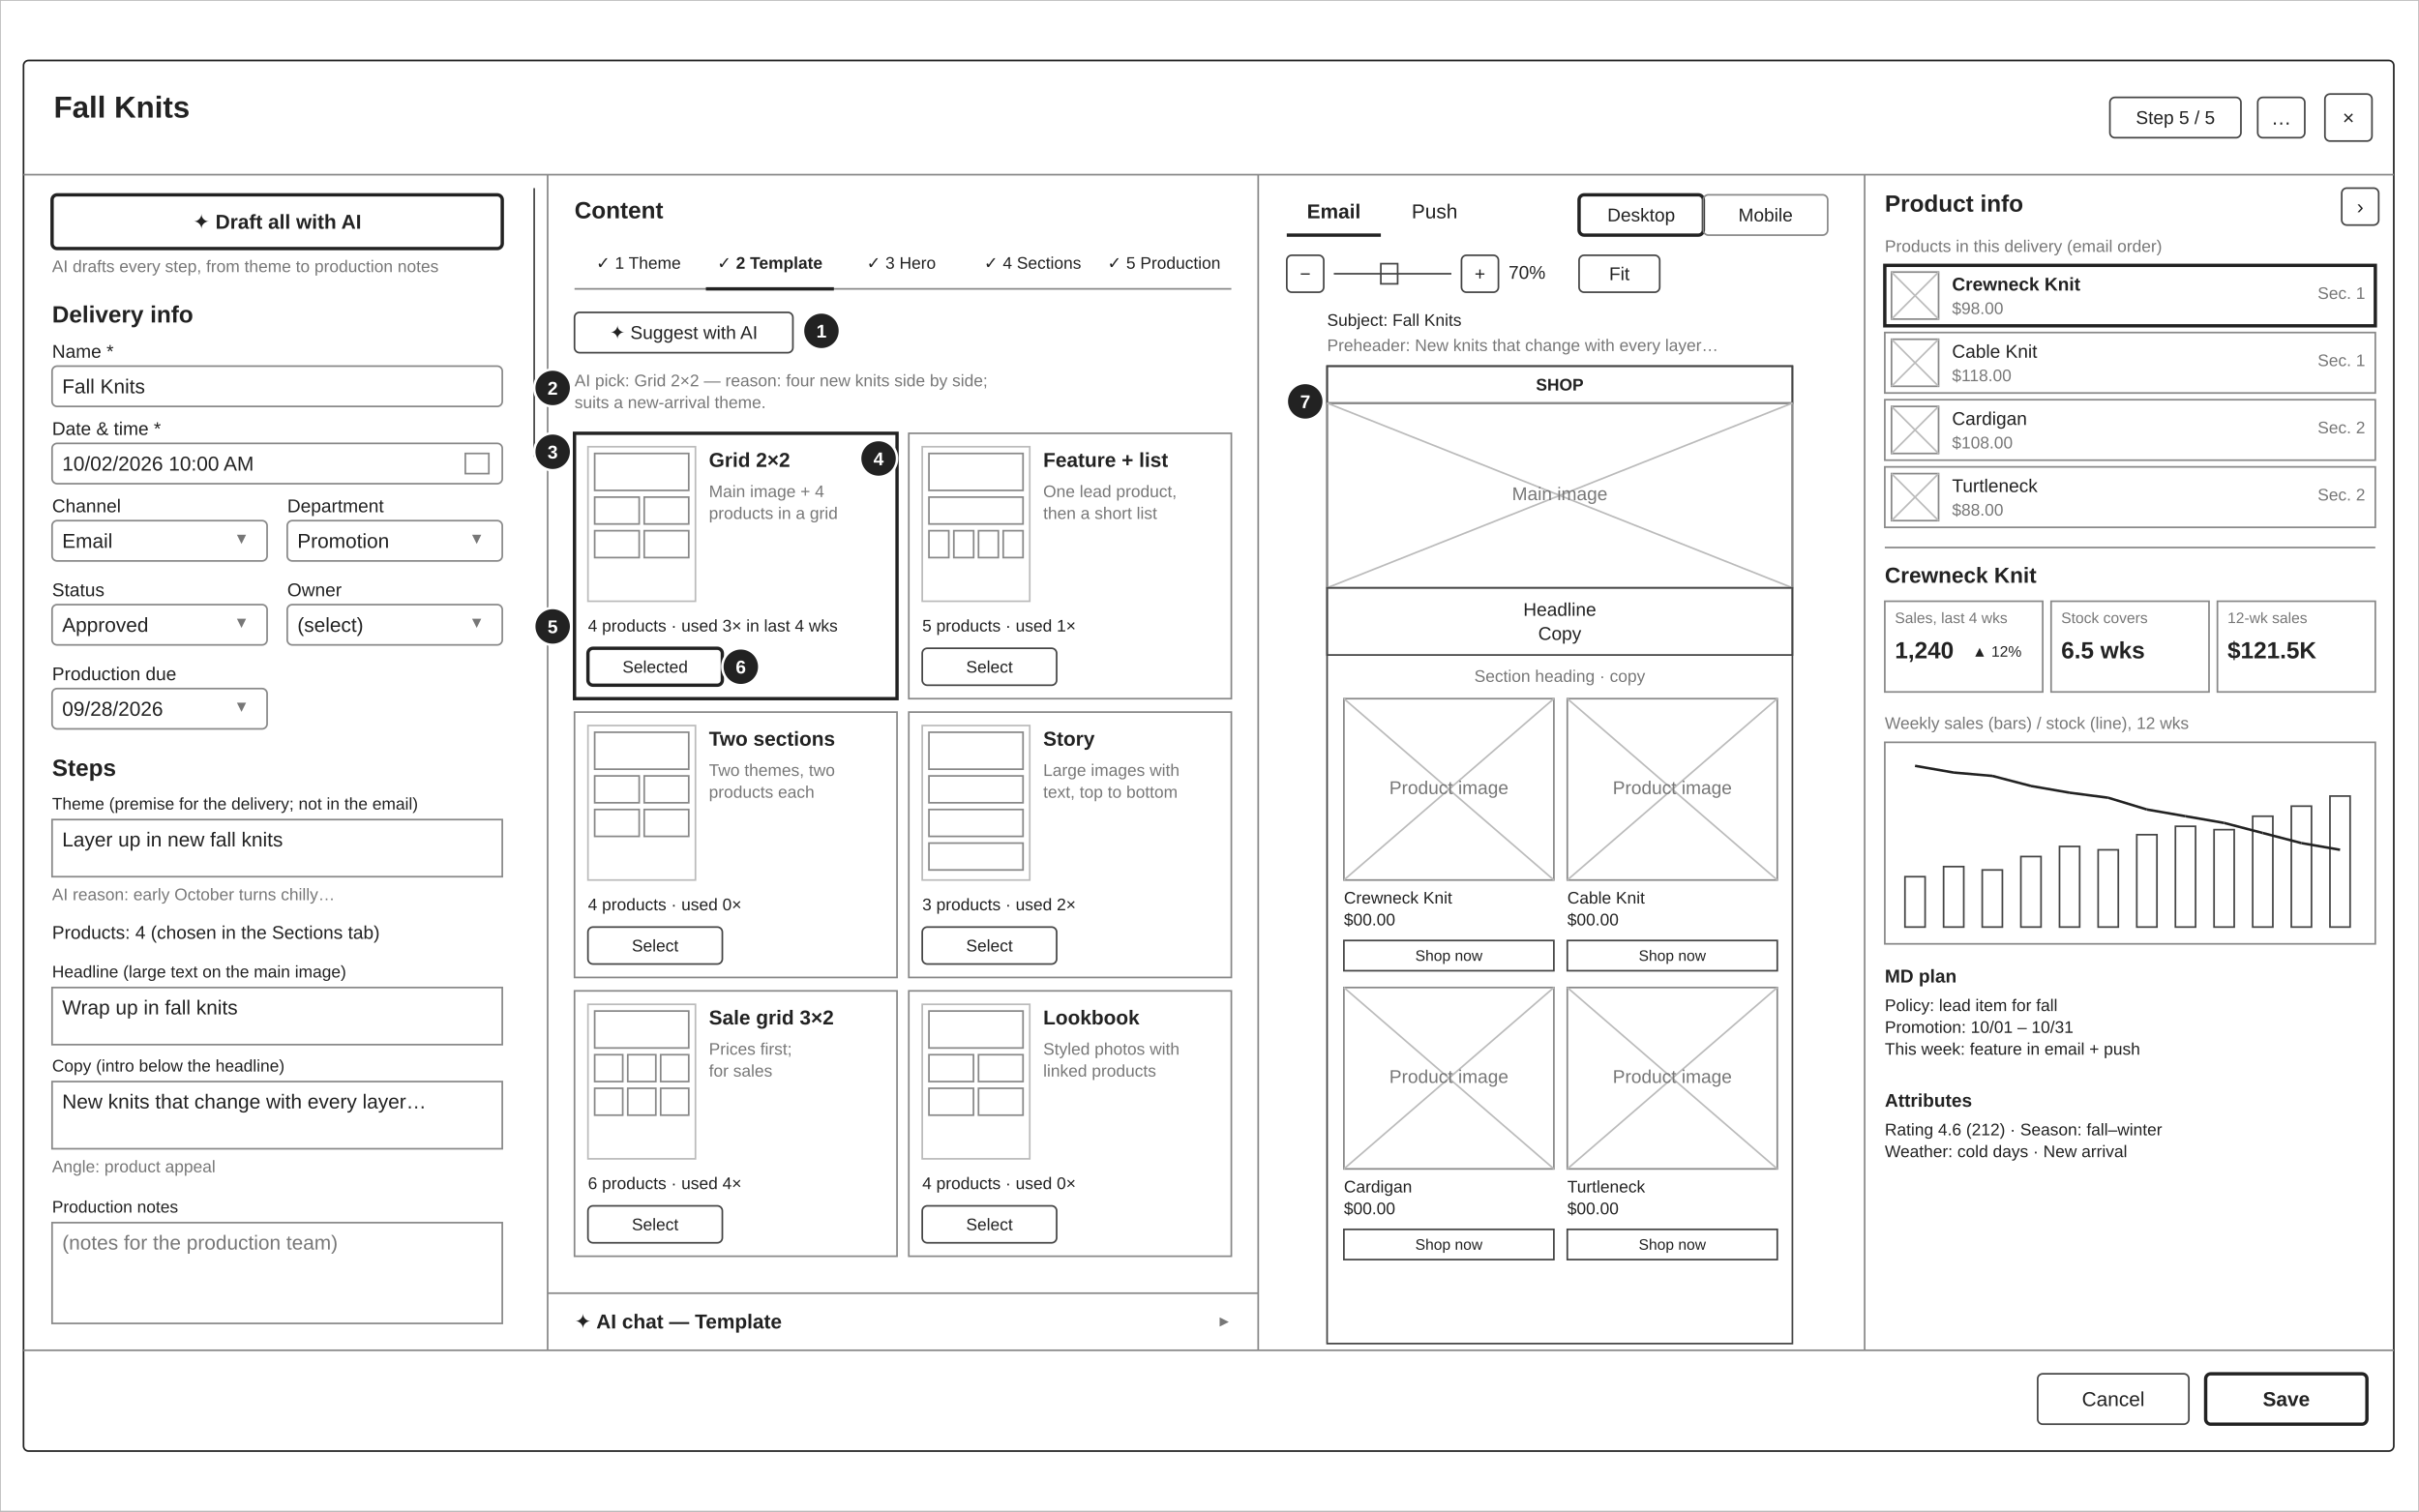
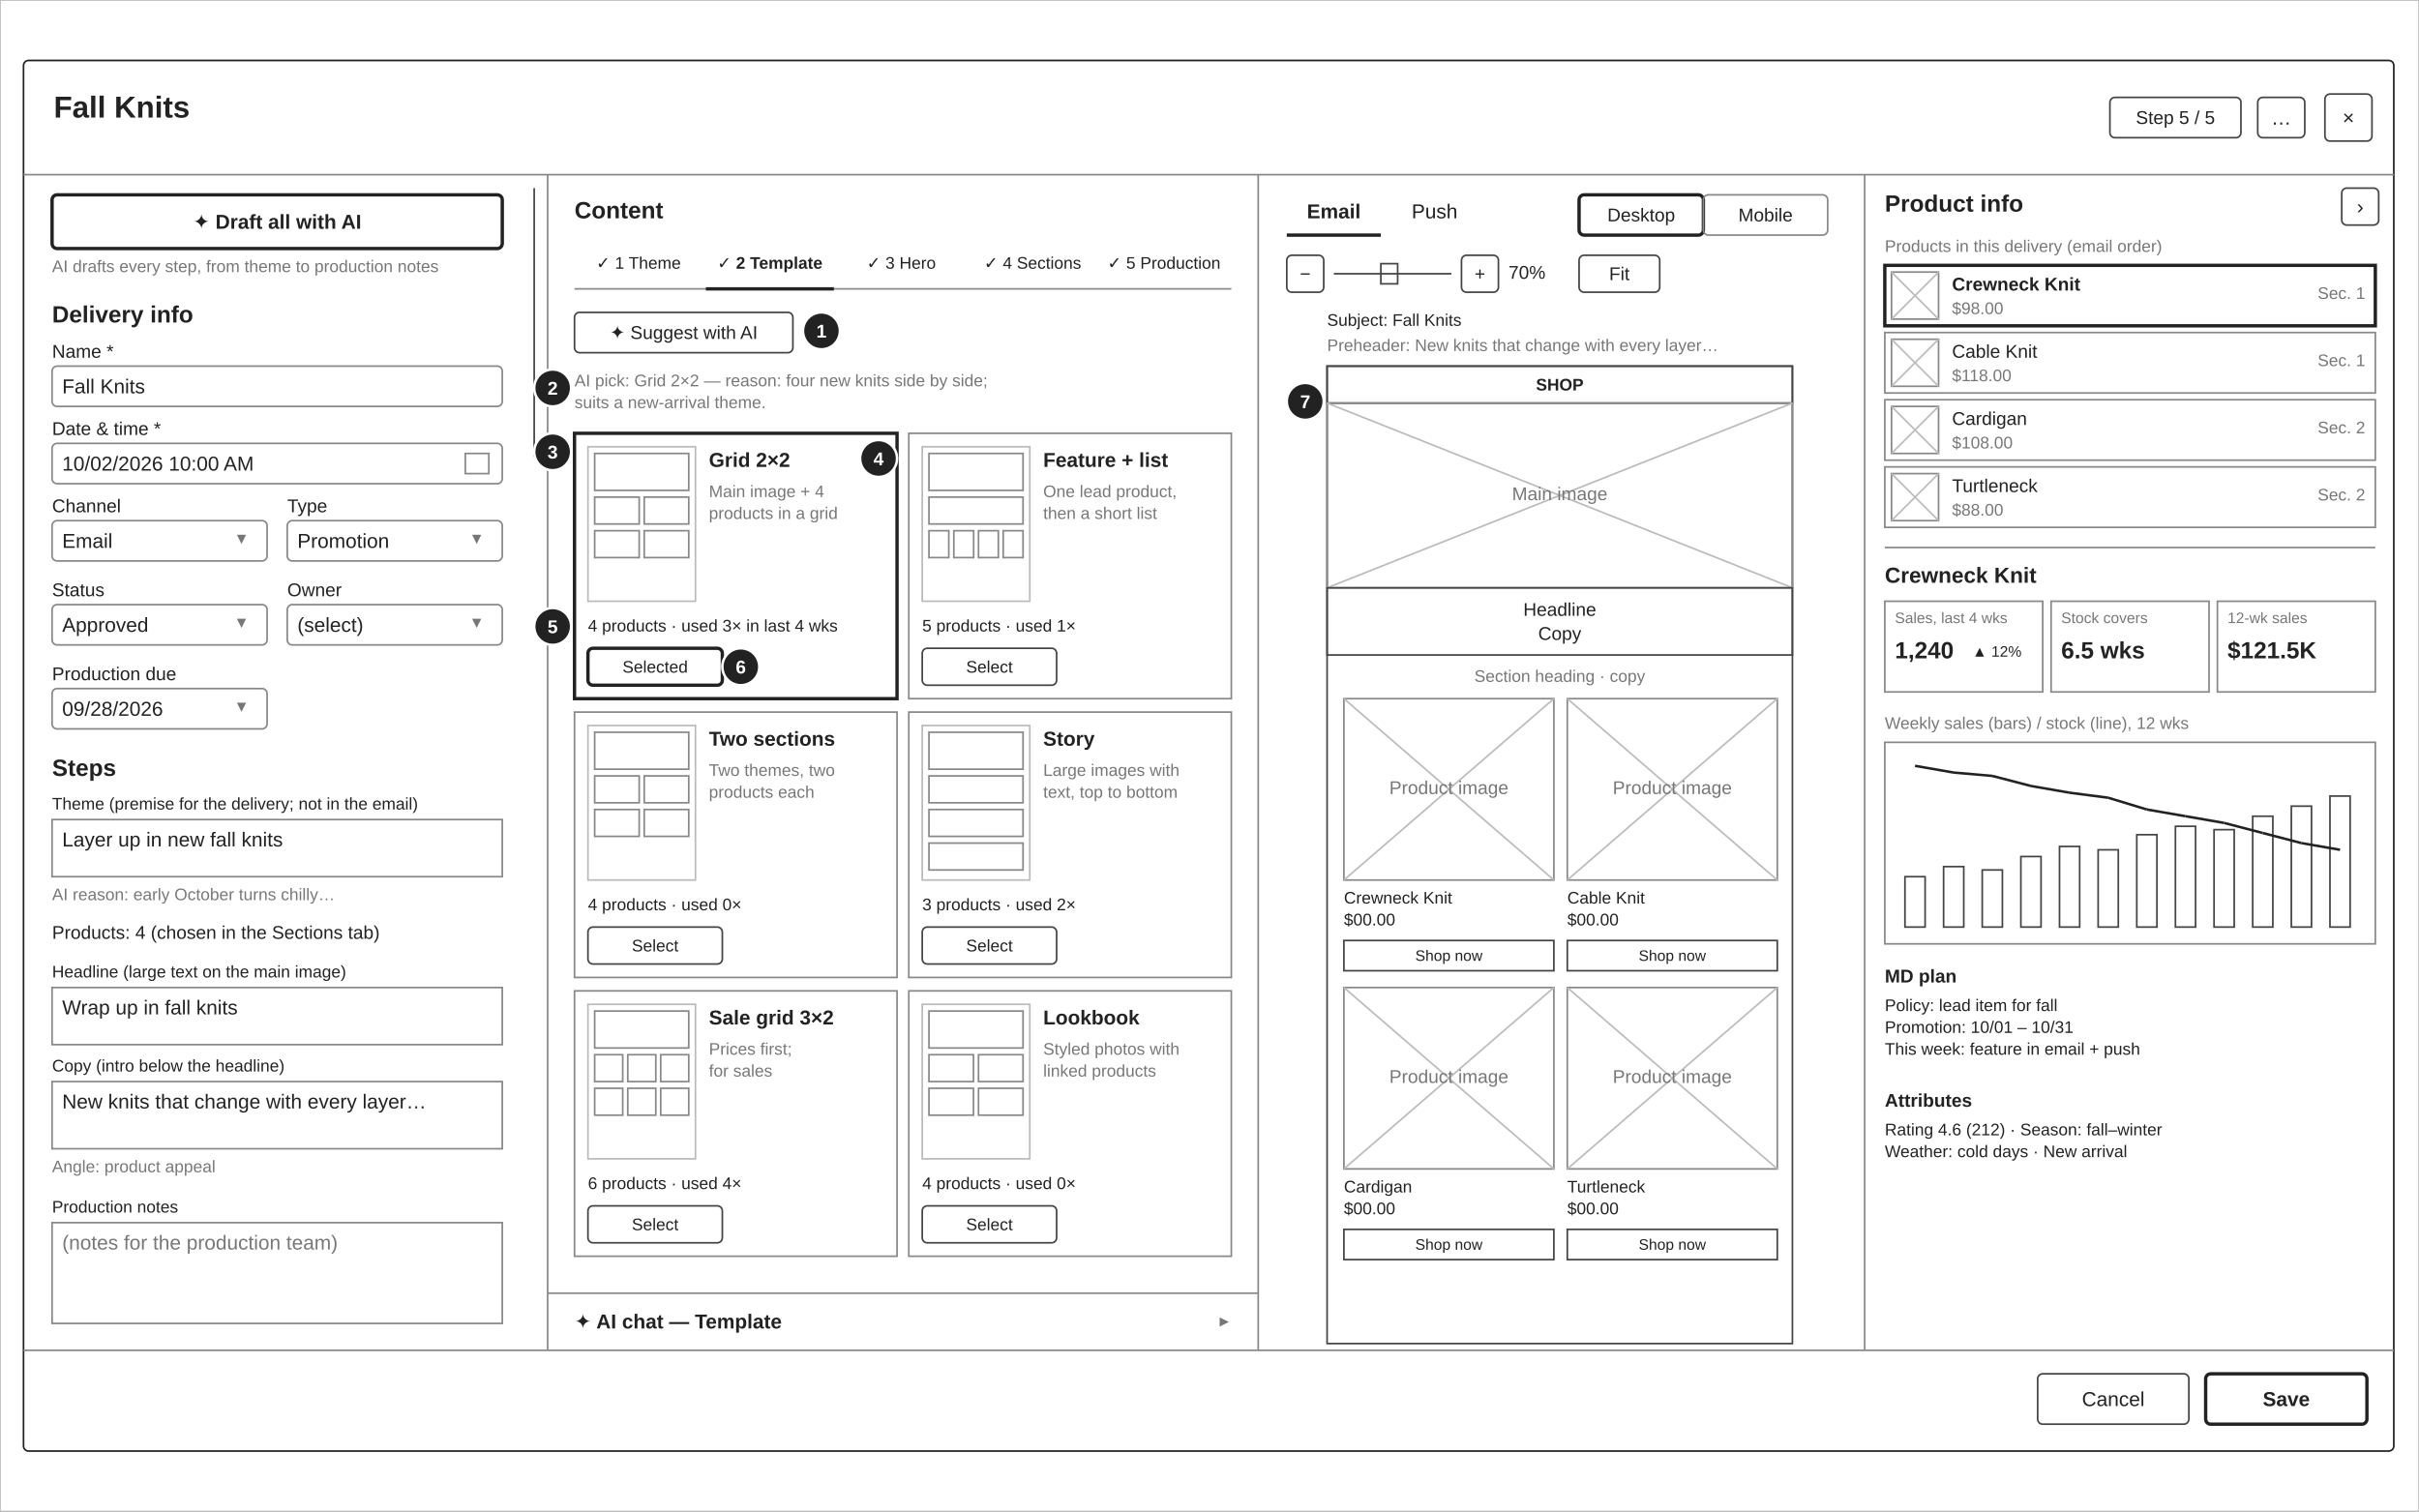
<svg xmlns="http://www.w3.org/2000/svg" width="1440" height="900" viewBox="0 0 1440 900" font-family="Segoe UI, Arial, sans-serif">
  <rect x="0" y="0" width="1440" height="900" fill="#FFFFFF" />
  <rect x="0.0" y="0.0" width="1440.0" height="900.0" rx="0" fill="none" stroke="#BBBBBB" stroke-width="1" />
  <rect x="14.0" y="36.0" width="1411.0" height="828.0" rx="3" fill="none" stroke="#222222" stroke-width="1" />
  <text x="32.0" y="70.0" font-size="18" fill="#222222" text-anchor="start" font-weight="bold">Fall Knits</text>
  <rect x="1256.0" y="58.0" width="78.0" height="24.0" rx="3" fill="none" stroke="#444444" stroke-width="1" />
  <text x="1295.0" y="73.8" font-size="11" fill="#222222" text-anchor="middle">Step 5 / 5</text>
  <rect x="1344.0" y="58.0" width="28.0" height="24.0" rx="3" fill="none" stroke="#444444" stroke-width="1" />
  <text x="1358.0" y="74.2" font-size="12" fill="#222222" text-anchor="middle">…</text>
  <rect x="1384.0" y="56.0" width="28.0" height="28.0" rx="3" fill="none" stroke="#444444" stroke-width="1" />
  <text x="1398.0" y="74.2" font-size="12" fill="#222222" text-anchor="middle">×</text>
  <line x1="14.0" y1="104.0" x2="1425.0" y2="104.0" stroke="#888888" stroke-width="1" />
  <line x1="326.0" y1="104.0" x2="326.0" y2="804.0" stroke="#888888" stroke-width="1" />
  <line x1="749.0" y1="104.0" x2="749.0" y2="804.0" stroke="#888888" stroke-width="1" />
  <text x="342.0" y="130.0" font-size="14" fill="#222222" text-anchor="start" font-weight="bold">Content</text>
  <text x="380.1" y="160.0" font-size="10" fill="#222222" text-anchor="middle">✓ 1 Theme</text>
  <text x="458.3" y="160.0" font-size="10" fill="#222222" text-anchor="middle" font-weight="bold">✓ 2 Template</text>
  <text x="536.5" y="160.0" font-size="10" fill="#222222" text-anchor="middle">✓ 3 Hero</text>
  <text x="614.7" y="160.0" font-size="10" fill="#222222" text-anchor="middle">✓ 4 Sections</text>
  <text x="692.9" y="160.0" font-size="10" fill="#222222" text-anchor="middle">✓ 5 Production</text>
  <line x1="342.0" y1="172.0" x2="733.0" y2="172.0" stroke="#888888" stroke-width="1" />
  <line x1="420.2" y1="172.0" x2="496.4" y2="172.0" stroke="#222222" stroke-width="2" />
  <line x1="14.0" y1="804.0" x2="1425.0" y2="804.0" stroke="#888888" stroke-width="1" />
  <rect x="1213.0" y="818.0" width="90.0" height="30.0" rx="3" fill="none" stroke="#444444" stroke-width="1" />
  <text x="1258.0" y="837.2" font-size="12" fill="#222222" text-anchor="middle">Cancel</text>
  <rect x="1313.0" y="818.0" width="96.0" height="30.0" rx="3" fill="none" stroke="#222222" stroke-width="2" />
  <text x="1361.0" y="837.2" font-size="12" fill="#222222" text-anchor="middle" font-weight="bold">Save</text>
  <rect x="31.0" y="116.0" width="268.0" height="32.0" rx="3" fill="none" stroke="#222222" stroke-width="2" />
  <text x="165.0" y="136.2" font-size="12" fill="#222222" text-anchor="middle" font-weight="bold">✦ Draft all with AI</text>
  <text x="31.0" y="162.0" font-size="10" fill="#777777" text-anchor="start">AI drafts every step, from theme to production notes</text>
  <text x="31.0" y="192.0" font-size="14" fill="#222222" text-anchor="start" font-weight="bold">Delivery info</text>
  <text x="31.0" y="213.0" font-size="11" fill="#222222" text-anchor="start">Name *</text>
  <rect x="31.0" y="218.0" width="268.0" height="24.0" rx="3" fill="none" stroke="#888888" stroke-width="1" />
  <text x="37.0" y="234.2" font-size="12" fill="#222222" text-anchor="start">Fall Knits</text>
  <text x="31.0" y="259.0" font-size="11" fill="#222222" text-anchor="start">Date &amp; time *</text>
  <rect x="31.0" y="264.0" width="268.0" height="24.0" rx="3" fill="none" stroke="#888888" stroke-width="1" />
  <text x="37.0" y="280.2" font-size="12" fill="#222222" text-anchor="start">10/02/2026 10:00 AM</text>
  <rect x="277.0" y="270.0" width="14.0" height="12.0" rx="0" fill="none" stroke="#888888" stroke-width="1" />
  <text x="31.0" y="305.0" font-size="11" fill="#222222" text-anchor="start">Channel</text>
  <rect x="31.0" y="310.0" width="128.0" height="24.0" rx="3" fill="none" stroke="#888888" stroke-width="1" />
  <text x="37.0" y="326.2" font-size="12" fill="#222222" text-anchor="start">Email</text>
  <text x="141.0" y="324.0" font-size="11" fill="#777777" text-anchor="start">▾</text>
-   <text x="171.0" y="305.0" font-size="11" fill="#222222" text-anchor="start">Department</text>
+   <text x="171.0" y="305.0" font-size="11" fill="#222222" text-anchor="start">Type</text>
  <rect x="171.0" y="310.0" width="128.0" height="24.0" rx="3" fill="none" stroke="#888888" stroke-width="1" />
  <text x="177.0" y="326.2" font-size="12" fill="#222222" text-anchor="start">Promotion</text>
  <text x="281.0" y="324.0" font-size="11" fill="#777777" text-anchor="start">▾</text>
  <text x="31.0" y="355.0" font-size="11" fill="#222222" text-anchor="start">Status</text>
  <rect x="31.0" y="360.0" width="128.0" height="24.0" rx="3" fill="none" stroke="#888888" stroke-width="1" />
  <text x="37.0" y="376.2" font-size="12" fill="#222222" text-anchor="start">Approved</text>
  <text x="141.0" y="374.0" font-size="11" fill="#777777" text-anchor="start">▾</text>
  <text x="171.0" y="355.0" font-size="11" fill="#222222" text-anchor="start">Owner</text>
  <rect x="171.0" y="360.0" width="128.0" height="24.0" rx="3" fill="none" stroke="#888888" stroke-width="1" />
  <text x="177.0" y="376.2" font-size="12" fill="#222222" text-anchor="start">(select)</text>
  <text x="281.0" y="374.0" font-size="11" fill="#777777" text-anchor="start">▾</text>
  <text x="31.0" y="405.0" font-size="11" fill="#222222" text-anchor="start">Production due</text>
  <rect x="31.0" y="410.0" width="128.0" height="24.0" rx="3" fill="none" stroke="#888888" stroke-width="1" />
  <text x="37.0" y="426.2" font-size="12" fill="#222222" text-anchor="start">09/28/2026</text>
  <text x="141.0" y="424.0" font-size="11" fill="#777777" text-anchor="start">▾</text>
  <text x="31.0" y="462.0" font-size="14" fill="#222222" text-anchor="start" font-weight="bold">Steps</text>
  <text x="31.0" y="482.0" font-size="10" fill="#222222" text-anchor="start">Theme (premise for the delivery; not in the email)</text>
  <rect x="31.0" y="488.0" width="268.0" height="34.0" rx="0" fill="none" stroke="#888888" stroke-width="1" />
  <text x="37.0" y="504.0" font-size="12" fill="#222222" text-anchor="start">Layer up in new fall knits</text>
  <text x="31.0" y="536.0" font-size="10" fill="#777777" text-anchor="start">AI reason: early October turns chilly…</text>
  <text x="31.0" y="559.0" font-size="11" fill="#222222" text-anchor="start">Products: 4 (chosen in the Sections tab)</text>
  <text x="31.0" y="582.0" font-size="10" fill="#222222" text-anchor="start">Headline (large text on the main image)</text>
  <rect x="31.0" y="588.0" width="268.0" height="34.0" rx="0" fill="none" stroke="#888888" stroke-width="1" />
  <text x="37.0" y="604.0" font-size="12" fill="#222222" text-anchor="start">Wrap up in fall knits</text>
  <text x="31.0" y="638.0" font-size="10" fill="#222222" text-anchor="start">Copy (intro below the headline)</text>
  <rect x="31.0" y="644.0" width="268.0" height="40.0" rx="0" fill="none" stroke="#888888" stroke-width="1" />
  <text x="37.0" y="660.0" font-size="12" fill="#222222" text-anchor="start">New knits that change with every layer…</text>
  <text x="31.0" y="698.0" font-size="10" fill="#777777" text-anchor="start">Angle: product appeal</text>
  <text x="31.0" y="722.0" font-size="10" fill="#222222" text-anchor="start">Production notes</text>
  <rect x="31.0" y="728.0" width="268.0" height="60.0" rx="0" fill="none" stroke="#888888" stroke-width="1" />
  <text x="37.0" y="744.0" font-size="12" fill="#777777" text-anchor="start">(notes for the production team)</text>
  <line x1="318.0" y1="112.0" x2="318.0" y2="272.0" stroke="#444444" stroke-width="1" />
  <line x1="1110.0" y1="104.0" x2="1110.0" y2="804.0" stroke="#888888" stroke-width="1" />
  <text x="1122.0" y="126.0" font-size="14" fill="#222222" text-anchor="start" font-weight="bold">Product info</text>
  <rect x="1394.0" y="112.0" width="22.0" height="22.0" rx="3" fill="none" stroke="#444444" stroke-width="1" />
  <text x="1405.0" y="127.2" font-size="12" fill="#222222" text-anchor="middle">›</text>
  <text x="1122.0" y="150.0" font-size="10" fill="#777777" text-anchor="start">Products in this delivery (email order)</text>
  <rect x="1122.0" y="158.0" width="292.0" height="36.0" rx="0" fill="none" stroke="#222222" stroke-width="2" />
  <rect x="1126.0" y="162.0" width="28.0" height="28.0" rx="0" fill="none" stroke="#888888" stroke-width="1" />
  <line x1="1126.0" y1="162.0" x2="1154.0" y2="190.0" stroke="#BBBBBB" stroke-width="1" />
  <line x1="1154.0" y1="162.0" x2="1126.0" y2="190.0" stroke="#BBBBBB" stroke-width="1" />
  <text x="1162.0" y="173.0" font-size="11" fill="#222222" text-anchor="start" font-weight="bold">Crewneck Knit</text>
  <text x="1162.0" y="187.0" font-size="10" fill="#777777" text-anchor="start">$98.00</text>
  <text x="1408.0" y="178.0" font-size="10" fill="#777777" text-anchor="end">Sec. 1</text>
  <rect x="1122.0" y="198.0" width="292.0" height="36.0" rx="0" fill="none" stroke="#888888" stroke-width="1" />
  <rect x="1126.0" y="202.0" width="28.0" height="28.0" rx="0" fill="none" stroke="#888888" stroke-width="1" />
  <line x1="1126.0" y1="202.0" x2="1154.0" y2="230.0" stroke="#BBBBBB" stroke-width="1" />
  <line x1="1154.0" y1="202.0" x2="1126.0" y2="230.0" stroke="#BBBBBB" stroke-width="1" />
  <text x="1162.0" y="213.0" font-size="11" fill="#222222" text-anchor="start">Cable Knit</text>
  <text x="1162.0" y="227.0" font-size="10" fill="#777777" text-anchor="start">$118.00</text>
  <text x="1408.0" y="218.0" font-size="10" fill="#777777" text-anchor="end">Sec. 1</text>
  <rect x="1122.0" y="238.0" width="292.0" height="36.0" rx="0" fill="none" stroke="#888888" stroke-width="1" />
  <rect x="1126.0" y="242.0" width="28.0" height="28.0" rx="0" fill="none" stroke="#888888" stroke-width="1" />
  <line x1="1126.0" y1="242.0" x2="1154.0" y2="270.0" stroke="#BBBBBB" stroke-width="1" />
  <line x1="1154.0" y1="242.0" x2="1126.0" y2="270.0" stroke="#BBBBBB" stroke-width="1" />
  <text x="1162.0" y="253.0" font-size="11" fill="#222222" text-anchor="start">Cardigan</text>
  <text x="1162.0" y="267.0" font-size="10" fill="#777777" text-anchor="start">$108.00</text>
  <text x="1408.0" y="258.0" font-size="10" fill="#777777" text-anchor="end">Sec. 2</text>
  <rect x="1122.0" y="278.0" width="292.0" height="36.0" rx="0" fill="none" stroke="#888888" stroke-width="1" />
  <rect x="1126.0" y="282.0" width="28.0" height="28.0" rx="0" fill="none" stroke="#888888" stroke-width="1" />
  <line x1="1126.0" y1="282.0" x2="1154.0" y2="310.0" stroke="#BBBBBB" stroke-width="1" />
  <line x1="1154.0" y1="282.0" x2="1126.0" y2="310.0" stroke="#BBBBBB" stroke-width="1" />
  <text x="1162.0" y="293.0" font-size="11" fill="#222222" text-anchor="start">Turtleneck</text>
  <text x="1162.0" y="307.0" font-size="10" fill="#777777" text-anchor="start">$88.00</text>
  <text x="1408.0" y="298.0" font-size="10" fill="#777777" text-anchor="end">Sec. 2</text>
  <line x1="1122.0" y1="326.0" x2="1414.0" y2="326.0" stroke="#888888" stroke-width="1" />
  <text x="1122.0" y="347.0" font-size="13" fill="#222222" text-anchor="start" font-weight="bold">Crewneck Knit</text>
  <rect x="1122.0" y="358.0" width="94.0" height="54.0" rx="0" fill="none" stroke="#888888" stroke-width="1" />
  <text x="1128.0" y="371.0" font-size="9" fill="#777777" text-anchor="start">Sales, last 4 wks</text>
  <text x="1128.0" y="392.0" font-size="14" fill="#222222" text-anchor="start" font-weight="bold">1,240</text>
  <text x="1174.0" y="391.0" font-size="9" fill="#222222" text-anchor="start">▲ 12%</text>
  <rect x="1221.0" y="358.0" width="94.0" height="54.0" rx="0" fill="none" stroke="#888888" stroke-width="1" />
  <text x="1227.0" y="371.0" font-size="9" fill="#777777" text-anchor="start">Stock covers</text>
  <text x="1227.0" y="392.0" font-size="14" fill="#222222" text-anchor="start" font-weight="bold">6.5 wks</text>
  <rect x="1320.0" y="358.0" width="94.0" height="54.0" rx="0" fill="none" stroke="#888888" stroke-width="1" />
  <text x="1326.0" y="371.0" font-size="9" fill="#777777" text-anchor="start">12-wk sales</text>
  <text x="1326.0" y="392.0" font-size="14" fill="#222222" text-anchor="start" font-weight="bold">$121.5K</text>
  <text x="1122.0" y="434.0" font-size="10" fill="#777777" text-anchor="start">Weekly sales (bars) / stock (line), 12 wks</text>
  <rect x="1122.0" y="442.0" width="292.0" height="120.0" rx="0" fill="none" stroke="#888888" stroke-width="1" />
  <rect x="1134.0" y="522.0" width="12.0" height="30.0" rx="0" fill="none" stroke="#444444" stroke-width="1" />
  <rect x="1157.0" y="516.0" width="12.0" height="36.0" rx="0" fill="none" stroke="#444444" stroke-width="1" />
  <rect x="1180.0" y="518.0" width="12.0" height="34.0" rx="0" fill="none" stroke="#444444" stroke-width="1" />
  <rect x="1203.0" y="510.0" width="12.0" height="42.0" rx="0" fill="none" stroke="#444444" stroke-width="1" />
  <rect x="1226.0" y="504.0" width="12.0" height="48.0" rx="0" fill="none" stroke="#444444" stroke-width="1" />
  <rect x="1249.0" y="506.0" width="12.0" height="46.0" rx="0" fill="none" stroke="#444444" stroke-width="1" />
  <rect x="1272.0" y="497.0" width="12.0" height="55.0" rx="0" fill="none" stroke="#444444" stroke-width="1" />
  <rect x="1295.0" y="492.0" width="12.0" height="60.0" rx="0" fill="none" stroke="#444444" stroke-width="1" />
  <rect x="1318.0" y="494.0" width="12.0" height="58.0" rx="0" fill="none" stroke="#444444" stroke-width="1" />
  <rect x="1341.0" y="486.0" width="12.0" height="66.0" rx="0" fill="none" stroke="#444444" stroke-width="1" />
  <rect x="1364.0" y="480.0" width="12.0" height="72.0" rx="0" fill="none" stroke="#444444" stroke-width="1" />
  <rect x="1387.0" y="474.0" width="12.0" height="78.0" rx="0" fill="none" stroke="#444444" stroke-width="1" />
  <line x1="1140.0" y1="456.0" x2="1163.0" y2="460.0" stroke="#222222" stroke-width="1.5" />
  <line x1="1163.0" y1="460.0" x2="1186.0" y2="462.0" stroke="#222222" stroke-width="1.5" />
  <line x1="1186.0" y1="462.0" x2="1209.0" y2="468.0" stroke="#222222" stroke-width="1.5" />
  <line x1="1209.0" y1="468.0" x2="1232.0" y2="472.0" stroke="#222222" stroke-width="1.5" />
  <line x1="1232.0" y1="472.0" x2="1255.0" y2="475.0" stroke="#222222" stroke-width="1.5" />
  <line x1="1255.0" y1="475.0" x2="1278.0" y2="482.0" stroke="#222222" stroke-width="1.5" />
  <line x1="1278.0" y1="482.0" x2="1301.0" y2="486.0" stroke="#222222" stroke-width="1.5" />
  <line x1="1301.0" y1="486.0" x2="1324.0" y2="490.0" stroke="#222222" stroke-width="1.5" />
  <line x1="1324.0" y1="490.0" x2="1347.0" y2="496.0" stroke="#222222" stroke-width="1.5" />
  <line x1="1347.0" y1="496.0" x2="1370.0" y2="502.0" stroke="#222222" stroke-width="1.5" />
  <line x1="1370.0" y1="502.0" x2="1393.0" y2="506.0" stroke="#222222" stroke-width="1.5" />
  <text x="1122.0" y="585.0" font-size="11" fill="#222222" text-anchor="start" font-weight="bold">MD plan</text>
  <text x="1122.0" y="602.0" font-size="10" fill="#222222" text-anchor="start">Policy: lead item for fall</text>
  <text x="1122.0" y="615.0" font-size="10" fill="#222222" text-anchor="start">Promotion: 10/01 – 10/31</text>
  <text x="1122.0" y="628.0" font-size="10" fill="#222222" text-anchor="start">This week: feature in email + push</text>
  <text x="1122.0" y="659.0" font-size="11" fill="#222222" text-anchor="start" font-weight="bold">Attributes</text>
  <text x="1122.0" y="676.0" font-size="10" fill="#222222" text-anchor="start">Rating 4.6 (212) · Season: fall–winter</text>
  <text x="1122.0" y="689.0" font-size="10" fill="#222222" text-anchor="start">Weather: cold days · New arrival</text>
  <rect x="342.0" y="186.0" width="130.0" height="24.0" rx="3" fill="none" stroke="#444444" stroke-width="1" />
  <text x="407.0" y="201.8" font-size="11" fill="#222222" text-anchor="middle">✦ Suggest with AI</text>
  <text x="342.0" y="230.0" font-size="10" fill="#777777" text-anchor="start">AI pick: Grid 2×2 — reason: four new knits side by side;</text>
  <text x="342.0" y="243.0" font-size="10" fill="#777777" text-anchor="start">suits a new-arrival theme.</text>
  <rect x="342.0" y="258.0" width="192.0" height="158.0" rx="0" fill="none" stroke="#222222" stroke-width="2" />
  <rect x="350.0" y="266.0" width="64.0" height="92.0" rx="0" fill="none" stroke="#BBBBBB" stroke-width="1" />
  <rect x="354.0" y="270.0" width="56.0" height="22.0" rx="0" fill="none" stroke="#888888" stroke-width="1" />
  <rect x="354.0" y="296.0" width="26.5" height="16.0" rx="0" fill="none" stroke="#888888" stroke-width="1" />
  <rect x="383.5" y="296.0" width="26.5" height="16.0" rx="0" fill="none" stroke="#888888" stroke-width="1" />
  <rect x="354.0" y="316.0" width="26.5" height="16.0" rx="0" fill="none" stroke="#888888" stroke-width="1" />
  <rect x="383.5" y="316.0" width="26.5" height="16.0" rx="0" fill="none" stroke="#888888" stroke-width="1" />
  <text x="422.0" y="278.0" font-size="12" fill="#222222" text-anchor="start" font-weight="bold">Grid 2×2</text>
  <text x="422.0" y="296.0" font-size="10" fill="#777777" text-anchor="start">Main image + 4</text>
  <text x="422.0" y="309.0" font-size="10" fill="#777777" text-anchor="start">products in a grid</text>
  <text x="350.0" y="376.0" font-size="10" fill="#222222" text-anchor="start">4 products · used 3× in last 4 wks</text>
  <rect x="350.0" y="386.0" width="80.0" height="22.0" rx="3" fill="none" stroke="#222222" stroke-width="2" />
  <text x="390.0" y="400.5" font-size="10" fill="#222222" text-anchor="middle">Selected</text>
  <rect x="541.0" y="258.0" width="192.0" height="158.0" rx="0" fill="none" stroke="#888888" stroke-width="1" />
  <rect x="549.0" y="266.0" width="64.0" height="92.0" rx="0" fill="none" stroke="#BBBBBB" stroke-width="1" />
  <rect x="553.0" y="270.0" width="56.0" height="22.0" rx="0" fill="none" stroke="#888888" stroke-width="1" />
  <rect x="553.0" y="296.0" width="56.0" height="16.0" rx="0" fill="none" stroke="#888888" stroke-width="1" />
  <rect x="553.0" y="316.0" width="11.8" height="16.0" rx="0" fill="none" stroke="#888888" stroke-width="1" />
  <rect x="567.8" y="316.0" width="11.8" height="16.0" rx="0" fill="none" stroke="#888888" stroke-width="1" />
  <rect x="582.5" y="316.0" width="11.8" height="16.0" rx="0" fill="none" stroke="#888888" stroke-width="1" />
  <rect x="597.2" y="316.0" width="11.8" height="16.0" rx="0" fill="none" stroke="#888888" stroke-width="1" />
  <text x="621.0" y="278.0" font-size="12" fill="#222222" text-anchor="start" font-weight="bold">Feature + list</text>
  <text x="621.0" y="296.0" font-size="10" fill="#777777" text-anchor="start">One lead product,</text>
  <text x="621.0" y="309.0" font-size="10" fill="#777777" text-anchor="start">then a short list</text>
  <text x="549.0" y="376.0" font-size="10" fill="#222222" text-anchor="start">5 products · used 1×</text>
  <rect x="549.0" y="386.0" width="80.0" height="22.0" rx="3" fill="none" stroke="#444444" stroke-width="1" />
  <text x="589.0" y="400.5" font-size="10" fill="#222222" text-anchor="middle">Select</text>
  <rect x="342.0" y="424.0" width="192.0" height="158.0" rx="0" fill="none" stroke="#888888" stroke-width="1" />
  <rect x="350.0" y="432.0" width="64.0" height="92.0" rx="0" fill="none" stroke="#BBBBBB" stroke-width="1" />
  <rect x="354.0" y="436.0" width="56.0" height="22.0" rx="0" fill="none" stroke="#888888" stroke-width="1" />
  <rect x="354.0" y="462.0" width="26.5" height="16.0" rx="0" fill="none" stroke="#888888" stroke-width="1" />
  <rect x="383.5" y="462.0" width="26.5" height="16.0" rx="0" fill="none" stroke="#888888" stroke-width="1" />
  <rect x="354.0" y="482.0" width="26.5" height="16.0" rx="0" fill="none" stroke="#888888" stroke-width="1" />
  <rect x="383.5" y="482.0" width="26.5" height="16.0" rx="0" fill="none" stroke="#888888" stroke-width="1" />
  <text x="422.0" y="444.0" font-size="12" fill="#222222" text-anchor="start" font-weight="bold">Two sections</text>
  <text x="422.0" y="462.0" font-size="10" fill="#777777" text-anchor="start">Two themes, two</text>
  <text x="422.0" y="475.0" font-size="10" fill="#777777" text-anchor="start">products each</text>
  <text x="350.0" y="542.0" font-size="10" fill="#222222" text-anchor="start">4 products · used 0×</text>
  <rect x="350.0" y="552.0" width="80.0" height="22.0" rx="3" fill="none" stroke="#444444" stroke-width="1" />
  <text x="390.0" y="566.5" font-size="10" fill="#222222" text-anchor="middle">Select</text>
  <rect x="541.0" y="424.0" width="192.0" height="158.0" rx="0" fill="none" stroke="#888888" stroke-width="1" />
  <rect x="549.0" y="432.0" width="64.0" height="92.0" rx="0" fill="none" stroke="#BBBBBB" stroke-width="1" />
  <rect x="553.0" y="436.0" width="56.0" height="22.0" rx="0" fill="none" stroke="#888888" stroke-width="1" />
  <rect x="553.0" y="462.0" width="56.0" height="16.0" rx="0" fill="none" stroke="#888888" stroke-width="1" />
  <rect x="553.0" y="482.0" width="56.0" height="16.0" rx="0" fill="none" stroke="#888888" stroke-width="1" />
  <rect x="553.0" y="502.0" width="56.0" height="16.0" rx="0" fill="none" stroke="#888888" stroke-width="1" />
  <text x="621.0" y="444.0" font-size="12" fill="#222222" text-anchor="start" font-weight="bold">Story</text>
  <text x="621.0" y="462.0" font-size="10" fill="#777777" text-anchor="start">Large images with</text>
  <text x="621.0" y="475.0" font-size="10" fill="#777777" text-anchor="start">text, top to bottom</text>
  <text x="549.0" y="542.0" font-size="10" fill="#222222" text-anchor="start">3 products · used 2×</text>
  <rect x="549.0" y="552.0" width="80.0" height="22.0" rx="3" fill="none" stroke="#444444" stroke-width="1" />
  <text x="589.0" y="566.5" font-size="10" fill="#222222" text-anchor="middle">Select</text>
  <rect x="342.0" y="590.0" width="192.0" height="158.0" rx="0" fill="none" stroke="#888888" stroke-width="1" />
  <rect x="350.0" y="598.0" width="64.0" height="92.0" rx="0" fill="none" stroke="#BBBBBB" stroke-width="1" />
  <rect x="354.0" y="602.0" width="56.0" height="22.0" rx="0" fill="none" stroke="#888888" stroke-width="1" />
  <rect x="354.0" y="628.0" width="16.7" height="16.0" rx="0" fill="none" stroke="#888888" stroke-width="1" />
  <rect x="373.7" y="628.0" width="16.7" height="16.0" rx="0" fill="none" stroke="#888888" stroke-width="1" />
  <rect x="393.3" y="628.0" width="16.7" height="16.0" rx="0" fill="none" stroke="#888888" stroke-width="1" />
  <rect x="354.0" y="648.0" width="16.7" height="16.0" rx="0" fill="none" stroke="#888888" stroke-width="1" />
  <rect x="373.7" y="648.0" width="16.7" height="16.0" rx="0" fill="none" stroke="#888888" stroke-width="1" />
  <rect x="393.3" y="648.0" width="16.7" height="16.0" rx="0" fill="none" stroke="#888888" stroke-width="1" />
  <text x="422.0" y="610.0" font-size="12" fill="#222222" text-anchor="start" font-weight="bold">Sale grid 3×2</text>
  <text x="422.0" y="628.0" font-size="10" fill="#777777" text-anchor="start">Prices first;</text>
  <text x="422.0" y="641.0" font-size="10" fill="#777777" text-anchor="start">for sales</text>
  <text x="350.0" y="708.0" font-size="10" fill="#222222" text-anchor="start">6 products · used 4×</text>
  <rect x="350.0" y="718.0" width="80.0" height="22.0" rx="3" fill="none" stroke="#444444" stroke-width="1" />
  <text x="390.0" y="732.5" font-size="10" fill="#222222" text-anchor="middle">Select</text>
  <rect x="541.0" y="590.0" width="192.0" height="158.0" rx="0" fill="none" stroke="#888888" stroke-width="1" />
  <rect x="549.0" y="598.0" width="64.0" height="92.0" rx="0" fill="none" stroke="#BBBBBB" stroke-width="1" />
  <rect x="553.0" y="602.0" width="56.0" height="22.0" rx="0" fill="none" stroke="#888888" stroke-width="1" />
  <rect x="553.0" y="628.0" width="26.5" height="16.0" rx="0" fill="none" stroke="#888888" stroke-width="1" />
  <rect x="582.5" y="628.0" width="26.5" height="16.0" rx="0" fill="none" stroke="#888888" stroke-width="1" />
  <rect x="553.0" y="648.0" width="26.5" height="16.0" rx="0" fill="none" stroke="#888888" stroke-width="1" />
  <rect x="582.5" y="648.0" width="26.5" height="16.0" rx="0" fill="none" stroke="#888888" stroke-width="1" />
  <text x="621.0" y="610.0" font-size="12" fill="#222222" text-anchor="start" font-weight="bold">Lookbook</text>
  <text x="621.0" y="628.0" font-size="10" fill="#777777" text-anchor="start">Styled photos with</text>
  <text x="621.0" y="641.0" font-size="10" fill="#777777" text-anchor="start">linked products</text>
  <text x="549.0" y="708.0" font-size="10" fill="#222222" text-anchor="start">4 products · used 0×</text>
  <rect x="549.0" y="718.0" width="80.0" height="22.0" rx="3" fill="none" stroke="#444444" stroke-width="1" />
  <text x="589.0" y="732.5" font-size="10" fill="#222222" text-anchor="middle">Select</text>
  <line x1="326.0" y1="770.0" x2="749.0" y2="770.0" stroke="#888888" stroke-width="1" />
  <text x="342.0" y="791.0" font-size="12" fill="#222222" text-anchor="start" font-weight="bold">✦ AI chat — Template</text>
  <text x="726.0" y="790.0" font-size="11" fill="#777777" text-anchor="start">▸</text>
  <text x="794.0" y="130.0" font-size="12" fill="#222222" text-anchor="middle" font-weight="bold">Email</text>
  <text x="854.0" y="130.0" font-size="12" fill="#222222" text-anchor="middle">Push</text>
  <line x1="766.0" y1="140.0" x2="822.0" y2="140.0" stroke="#222222" stroke-width="2" />
  <rect x="940.0" y="116.0" width="74.0" height="24.0" rx="3" fill="none" stroke="#222222" stroke-width="2" />
  <text x="977.0" y="131.8" font-size="11" fill="#222222" text-anchor="middle">Desktop</text>
  <rect x="1014.0" y="116.0" width="74.0" height="24.0" rx="3" fill="none" stroke="#888888" stroke-width="1" />
  <text x="1051.0" y="131.8" font-size="11" fill="#222222" text-anchor="middle">Mobile</text>
  <rect x="766.0" y="152.0" width="22.0" height="22.0" rx="3" fill="none" stroke="#444444" stroke-width="1" />
  <text x="777.0" y="166.8" font-size="11" fill="#222222" text-anchor="middle">−</text>
  <line x1="794.0" y1="163.0" x2="864.0" y2="163.0" stroke="#444444" stroke-width="1" />
  <rect x="822.0" y="157.0" width="10.0" height="12.0" rx="0" fill="none" stroke="#444444" stroke-width="1" />
  <rect x="870.0" y="152.0" width="22.0" height="22.0" rx="3" fill="none" stroke="#444444" stroke-width="1" />
  <text x="881.0" y="166.8" font-size="11" fill="#222222" text-anchor="middle">+</text>
  <text x="898.0" y="166.0" font-size="11" fill="#222222" text-anchor="start">70%</text>
  <rect x="940.0" y="152.0" width="48.0" height="22.0" rx="3" fill="none" stroke="#444444" stroke-width="1" />
  <text x="964.0" y="166.8" font-size="11" fill="#222222" text-anchor="middle">Fit</text>
  <text x="790.0" y="194.0" font-size="10" fill="#222222" text-anchor="start">Subject: Fall Knits</text>
  <text x="790.0" y="209.0" font-size="10" fill="#777777" text-anchor="start">Preheader: New knits that change with every layer…</text>
  <rect x="790.0" y="218.0" width="277.0" height="582.0" rx="0" fill="none" stroke="#444444" stroke-width="1" />
  <rect x="790.0" y="218.0" width="277.0" height="22.0" rx="0" fill="none" stroke="#444444" stroke-width="1" />
  <text x="928.5" y="232.5" font-size="10" fill="#222222" text-anchor="middle" font-weight="bold">SHOP</text>
  <rect x="790.0" y="240.0" width="277.0" height="110.0" rx="0" fill="none" stroke="#888888" stroke-width="1" />
  <line x1="790.0" y1="240.0" x2="1067.0" y2="350.0" stroke="#BBBBBB" stroke-width="1" />
  <line x1="1067.0" y1="240.0" x2="790.0" y2="350.0" stroke="#BBBBBB" stroke-width="1" />
  <text x="928.5" y="297.8" font-size="11" fill="#777777" text-anchor="middle">Main image</text>
  <rect x="790.0" y="350.0" width="277.0" height="40.0" rx="0" fill="none" stroke="#444444" stroke-width="1" />
  <text x="928.5" y="366.7" font-size="11" fill="#222222" text-anchor="middle">Headline</text>
  <text x="928.5" y="381.0" font-size="11" fill="#222222" text-anchor="middle">Copy</text>
  <text x="928.5" y="406.0" font-size="10" fill="#777777" text-anchor="middle">Section heading · copy</text>
  <rect x="800.0" y="416.0" width="125.0" height="108.0" rx="0" fill="none" stroke="#888888" stroke-width="1" />
  <line x1="800.0" y1="416.0" x2="925.0" y2="524.0" stroke="#BBBBBB" stroke-width="1" />
  <line x1="925.0" y1="416.0" x2="800.0" y2="524.0" stroke="#BBBBBB" stroke-width="1" />
  <text x="862.5" y="472.8" font-size="11" fill="#777777" text-anchor="middle">Product image</text>
  <text x="800.0" y="538.0" font-size="10" fill="#222222" text-anchor="start">Crewneck Knit</text>
  <text x="800.0" y="551.0" font-size="10" fill="#222222" text-anchor="start">$00.00</text>
  <rect x="800.0" y="560.0" width="125.0" height="18.0" rx="0" fill="none" stroke="#444444" stroke-width="1" />
  <text x="862.5" y="572.1" font-size="9" fill="#222222" text-anchor="middle">Shop now</text>
  <rect x="933.0" y="416.0" width="125.0" height="108.0" rx="0" fill="none" stroke="#888888" stroke-width="1" />
  <line x1="933.0" y1="416.0" x2="1058.0" y2="524.0" stroke="#BBBBBB" stroke-width="1" />
  <line x1="1058.0" y1="416.0" x2="933.0" y2="524.0" stroke="#BBBBBB" stroke-width="1" />
  <text x="995.5" y="472.8" font-size="11" fill="#777777" text-anchor="middle">Product image</text>
  <text x="933.0" y="538.0" font-size="10" fill="#222222" text-anchor="start">Cable Knit</text>
  <text x="933.0" y="551.0" font-size="10" fill="#222222" text-anchor="start">$00.00</text>
  <rect x="933.0" y="560.0" width="125.0" height="18.0" rx="0" fill="none" stroke="#444444" stroke-width="1" />
  <text x="995.5" y="572.1" font-size="9" fill="#222222" text-anchor="middle">Shop now</text>
  <rect x="800.0" y="588.0" width="125.0" height="108.0" rx="0" fill="none" stroke="#888888" stroke-width="1" />
  <line x1="800.0" y1="588.0" x2="925.0" y2="696.0" stroke="#BBBBBB" stroke-width="1" />
  <line x1="925.0" y1="588.0" x2="800.0" y2="696.0" stroke="#BBBBBB" stroke-width="1" />
  <text x="862.5" y="644.8" font-size="11" fill="#777777" text-anchor="middle">Product image</text>
  <text x="800.0" y="710.0" font-size="10" fill="#222222" text-anchor="start">Cardigan</text>
  <text x="800.0" y="723.0" font-size="10" fill="#222222" text-anchor="start">$00.00</text>
  <rect x="800.0" y="732.0" width="125.0" height="18.0" rx="0" fill="none" stroke="#444444" stroke-width="1" />
  <text x="862.5" y="744.1" font-size="9" fill="#222222" text-anchor="middle">Shop now</text>
  <rect x="933.0" y="588.0" width="125.0" height="108.0" rx="0" fill="none" stroke="#888888" stroke-width="1" />
  <line x1="933.0" y1="588.0" x2="1058.0" y2="696.0" stroke="#BBBBBB" stroke-width="1" />
  <line x1="1058.0" y1="588.0" x2="933.0" y2="696.0" stroke="#BBBBBB" stroke-width="1" />
  <text x="995.5" y="644.8" font-size="11" fill="#777777" text-anchor="middle">Product image</text>
  <text x="933.0" y="710.0" font-size="10" fill="#222222" text-anchor="start">Turtleneck</text>
  <text x="933.0" y="723.0" font-size="10" fill="#222222" text-anchor="start">$00.00</text>
  <rect x="933.0" y="732.0" width="125.0" height="18.0" rx="0" fill="none" stroke="#444444" stroke-width="1" />
  <text x="995.5" y="744.1" font-size="9" fill="#222222" text-anchor="middle">Shop now</text>
  <circle cx="489" cy="197" r="11" fill="#222222" stroke="#FFFFFF" stroke-width="1.5" />
  <text x="489" y="201" font-size="11" font-weight="bold" fill="#FFFFFF" text-anchor="middle">1</text>
  <circle cx="329" cy="231" r="11" fill="#222222" stroke="#FFFFFF" stroke-width="1.5" />
  <text x="329" y="235" font-size="11" font-weight="bold" fill="#FFFFFF" text-anchor="middle">2</text>
  <circle cx="329" cy="269" r="11" fill="#222222" stroke="#FFFFFF" stroke-width="1.5" />
  <text x="329" y="273" font-size="11" font-weight="bold" fill="#FFFFFF" text-anchor="middle">3</text>
  <circle cx="523" cy="273" r="11" fill="#222222" stroke="#FFFFFF" stroke-width="1.5" />
  <text x="523" y="277" font-size="11" font-weight="bold" fill="#FFFFFF" text-anchor="middle">4</text>
  <circle cx="329" cy="373" r="11" fill="#222222" stroke="#FFFFFF" stroke-width="1.5" />
  <text x="329" y="377" font-size="11" font-weight="bold" fill="#FFFFFF" text-anchor="middle">5</text>
  <circle cx="441" cy="397" r="11" fill="#222222" stroke="#FFFFFF" stroke-width="1.5" />
  <text x="441" y="401" font-size="11" font-weight="bold" fill="#FFFFFF" text-anchor="middle">6</text>
  <circle cx="777" cy="239" r="11" fill="#222222" stroke="#FFFFFF" stroke-width="1.5" />
  <text x="777" y="243" font-size="11" font-weight="bold" fill="#FFFFFF" text-anchor="middle">7</text>
</svg>
